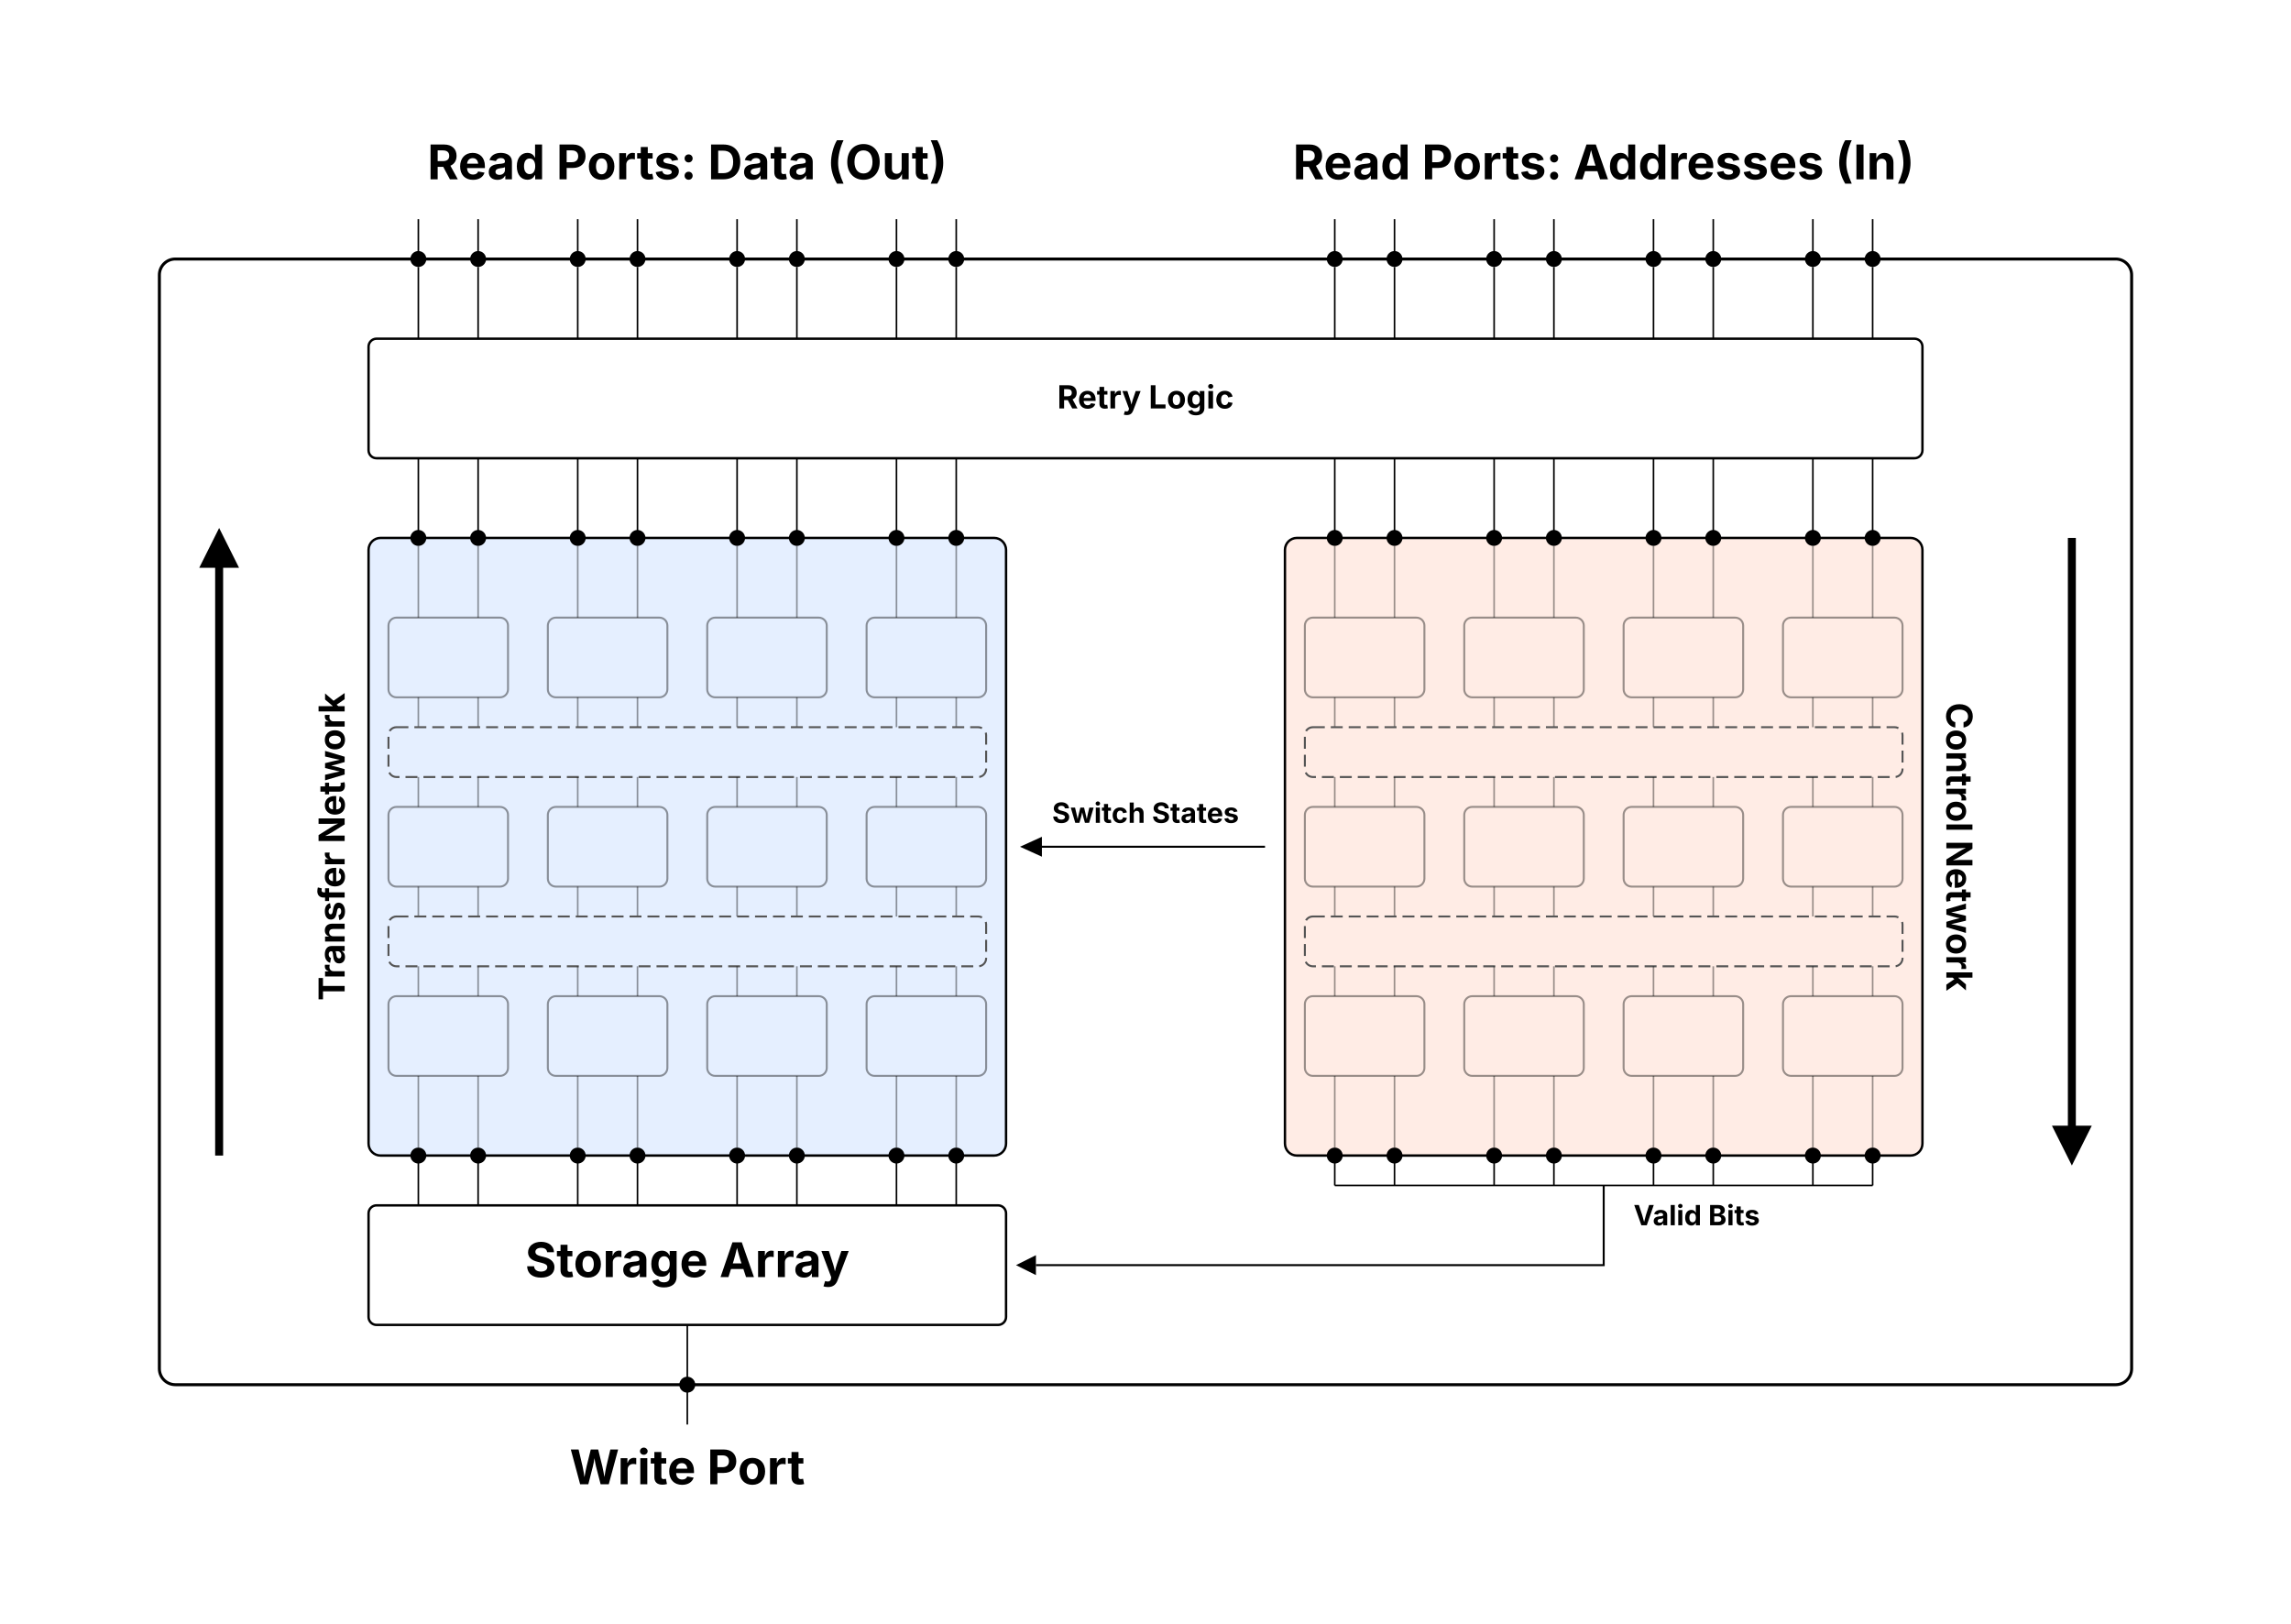
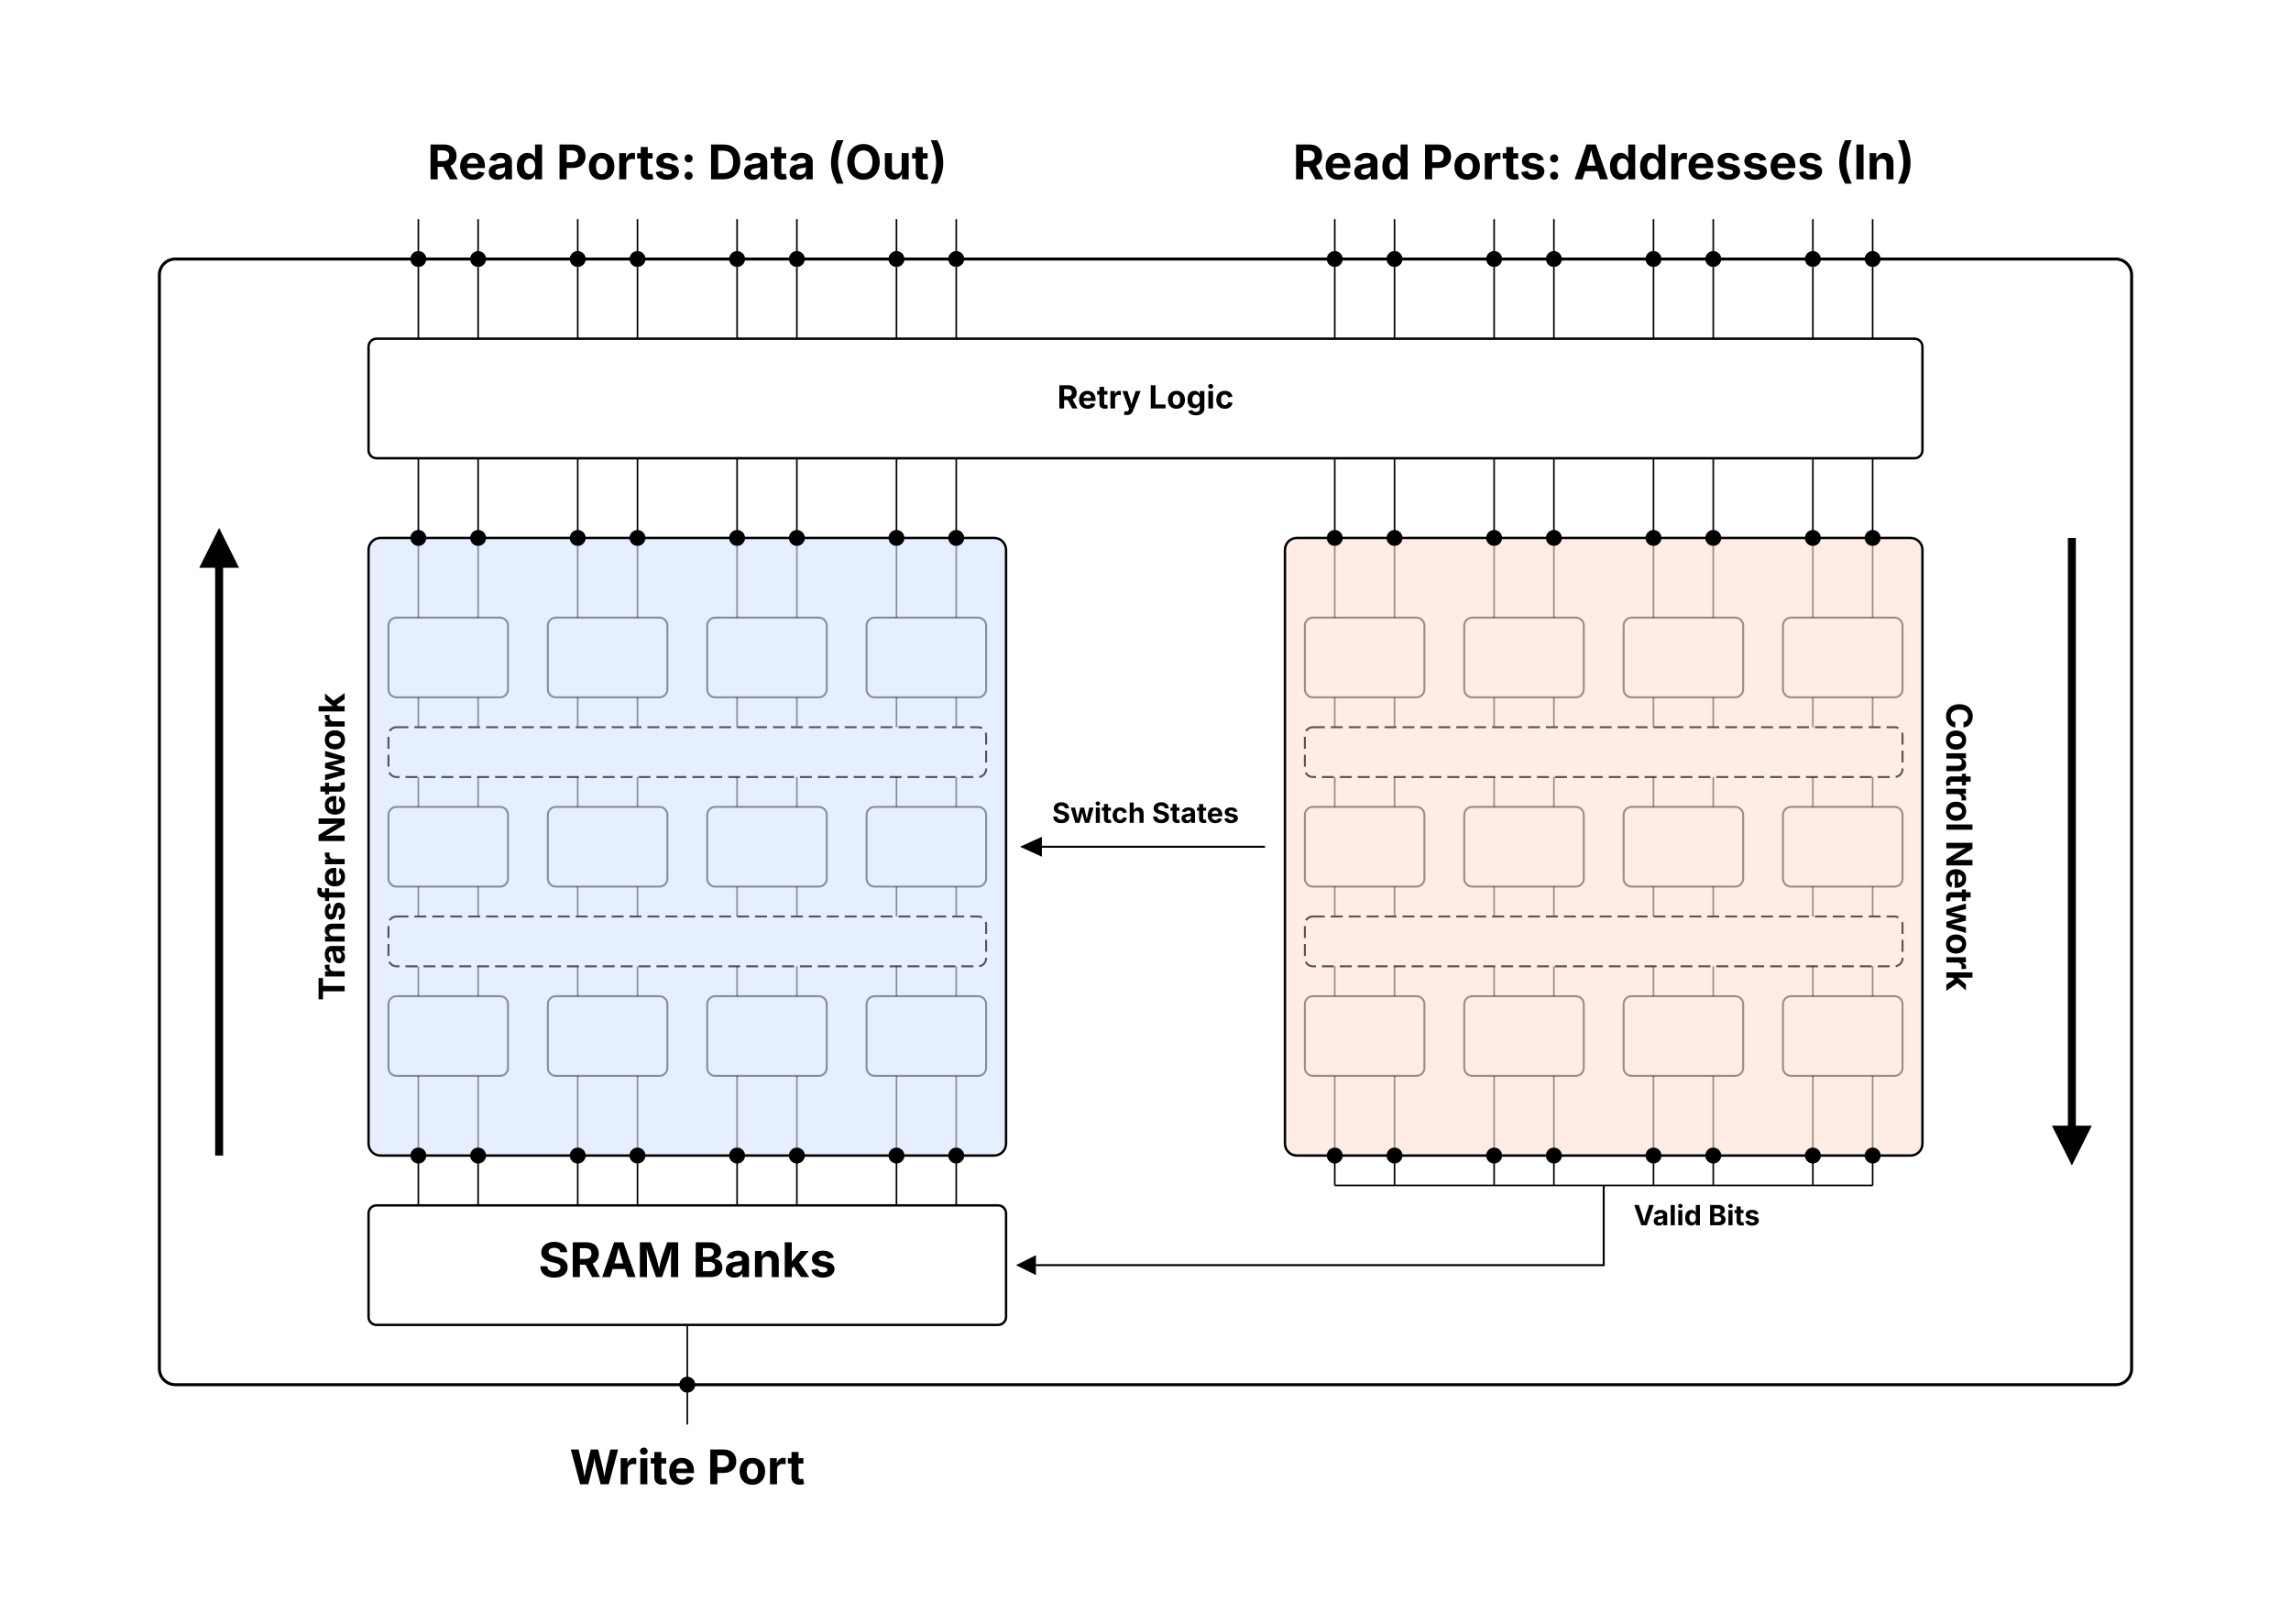
<svg xmlns="http://www.w3.org/2000/svg" viewBox="0 0 1150 815" width="1150" height="815">
  <style>
    .boundary { fill: none; stroke: #000; stroke-width: 1.2; }
    .system-boundary { fill: none; stroke: #000; stroke-width: 1.5; }
    .switch { fill: none; stroke: #000; stroke-width: 1; }
    .line { fill: none; stroke: #000; stroke-width: 0.8; }
    .node { fill: #000; }
    .label { font-family: system-ui, -apple-system, sans-serif; font-size: 11px; fill: #000; }
    .shuffle-region { fill: none; stroke: #555; stroke-width: 1; stroke-dasharray: 6,3; }
    .storage-box { fill: none; stroke: #000; stroke-width: 1.2; }
    .title-label { font-family: system-ui, -apple-system, sans-serif; font-size: 24px; fill: #000; font-weight: bold; }
    .arrow-line { fill: none; stroke: #000; stroke-width: 4; }
    .conn-arrow-line { fill: none; stroke: #000; stroke-width: 1; }
    .arrowhead { fill: #000; }
    .conn-arrowhead { fill: #000; }
    .arrow-label { font-family: system-ui, -apple-system, sans-serif; font-size: 14px; fill: #000; font-weight: bold; }
    .network-label { font-family: system-ui, -apple-system, sans-serif; font-size: 18px; fill: #000; font-weight: bold; }
    .box-label { font-family: system-ui, -apple-system, sans-serif; font-size: 16px; fill: #000; font-weight: bold; }
  </style>
  <rect class="system-boundary" x="80" y="130" width="990" height="565" rx="8" />
  <text class="title-label" x="345.0" y="90" text-anchor="middle">Read Ports: Data (Out)</text>
  <text class="title-label" x="805.0" y="90" text-anchor="middle">Read Ports: Addresses (In)</text>
  <g id="external-data-io">
    <path class="line" d="M210,110 L210,130" />
    <path class="line" d="M240,110 L240,130" />
    <path class="line" d="M290,110 L290,130" />
    <path class="line" d="M320,110 L320,130" />
    <path class="line" d="M370,110 L370,130" />
    <path class="line" d="M400,110 L400,130" />
    <path class="line" d="M450,110 L450,130" />
    <path class="line" d="M480,110 L480,130" />
  </g>
  <g id="external-address-io">
    <path class="line" d="M670,110 L670,130" />
    <path class="line" d="M700,110 L700,130" />
    <path class="line" d="M750,110 L750,130" />
    <path class="line" d="M780,110 L780,130" />
    <path class="line" d="M830,110 L830,130" />
    <path class="line" d="M860,110 L860,130" />
    <path class="line" d="M910,110 L910,130" />
    <path class="line" d="M940,110 L940,130" />
  </g>
  <g id="system-data-inputs">
    <circle class="node" cx="210" cy="130" r="4" />
    <circle class="node" cx="240" cy="130" r="4" />
    <circle class="node" cx="290" cy="130" r="4" />
    <circle class="node" cx="320" cy="130" r="4" />
    <circle class="node" cx="370" cy="130" r="4" />
    <circle class="node" cx="400" cy="130" r="4" />
    <circle class="node" cx="450" cy="130" r="4" />
    <circle class="node" cx="480" cy="130" r="4" />
  </g>
  <g id="system-address-inputs">
    <circle class="node" cx="670" cy="130" r="4" />
    <circle class="node" cx="700" cy="130" r="4" />
    <circle class="node" cx="750" cy="130" r="4" />
    <circle class="node" cx="780" cy="130" r="4" />
    <circle class="node" cx="830" cy="130" r="4" />
    <circle class="node" cx="860" cy="130" r="4" />
    <circle class="node" cx="910" cy="130" r="4" />
    <circle class="node" cx="940" cy="130" r="4" />
  </g>
  <rect class="storage-box" x="185" y="170.0" width="780" height="60" rx="4" />
  <text class="box-label" x="575.0" y="205.0" text-anchor="middle">Retry Logic</text>
  <g id="data-to-retry">
    <path class="line" d="M210,134 L210,170.0" />
    <path class="line" d="M240,134 L240,170.0" />
    <path class="line" d="M290,134 L290,170.0" />
    <path class="line" d="M320,134 L320,170.0" />
    <path class="line" d="M370,134 L370,170.0" />
    <path class="line" d="M400,134 L400,170.0" />
    <path class="line" d="M450,134 L450,170.0" />
    <path class="line" d="M480,134 L480,170.0" />
  </g>
  <g id="address-to-retry">
    <path class="line" d="M670,134 L670,170.0" />
    <path class="line" d="M700,134 L700,170.0" />
    <path class="line" d="M750,134 L750,170.0" />
    <path class="line" d="M780,134 L780,170.0" />
    <path class="line" d="M830,134 L830,170.0" />
    <path class="line" d="M860,134 L860,170.0" />
    <path class="line" d="M910,134 L910,170.0" />
    <path class="line" d="M940,134 L940,170.0" />
  </g>
  <g id="data-connections">
    <path class="line" d="M210,230.0 L210,270" />
    <path class="line" d="M240,230.0 L240,270" />
    <path class="line" d="M290,230.0 L290,270" />
    <path class="line" d="M320,230.0 L320,270" />
    <path class="line" d="M370,230.0 L370,270" />
    <path class="line" d="M400,230.0 L400,270" />
    <path class="line" d="M450,230.0 L450,270" />
    <path class="line" d="M480,230.0 L480,270" />
  </g>
  <g id="address-connections">
    <path class="line" d="M670,230.0 L670,270" />
    <path class="line" d="M700,230.0 L700,270" />
    <path class="line" d="M750,230.0 L750,270" />
    <path class="line" d="M780,230.0 L780,270" />
    <path class="line" d="M830,230.0 L830,270" />
    <path class="line" d="M860,230.0 L860,270" />
    <path class="line" d="M910,230.0 L910,270" />
    <path class="line" d="M940,230.0 L940,270" />
  </g>
  <rect x="185" y="270" width="320" height="310" rx="6" fill="rgba(180, 210, 255, 0.35)" stroke="none" />
  <rect class="boundary" x="185" y="270" width="320" height="310" rx="6" />
  <g id="left-inputs">
    <circle class="node" cx="210" cy="270" r="4" />
    <circle class="node" cx="240" cy="270" r="4" />
    <circle class="node" cx="290" cy="270" r="4" />
    <circle class="node" cx="320" cy="270" r="4" />
    <circle class="node" cx="370" cy="270" r="4" />
    <circle class="node" cx="400" cy="270" r="4" />
    <circle class="node" cx="450" cy="270" r="4" />
    <circle class="node" cx="480" cy="270" r="4" />
  </g>
  <g id="left-input-wires" opacity="0.4">
    <path class="line" d="M210,274 L210,310" />
    <path class="line" d="M240,274 L240,310" />
    <path class="line" d="M290,274 L290,310" />
    <path class="line" d="M320,274 L320,310" />
    <path class="line" d="M370,274 L370,310" />
    <path class="line" d="M400,274 L400,310" />
    <path class="line" d="M450,274 L450,310" />
    <path class="line" d="M480,274 L480,310" />
  </g>
  <g id="left-stage1" opacity="0.4">
    <rect class="switch" x="195" y="310" width="60" height="40" rx="4" />
    <rect class="switch" x="275" y="310" width="60" height="40" rx="4" />
    <rect class="switch" x="355" y="310" width="60" height="40" rx="4" />
    <rect class="switch" x="435" y="310" width="60" height="40" rx="4" />
  </g>
  <g id="left-stage1-to-shuffle" opacity="0.4">
    <path class="line" d="M210,350 L210,365" />
    <path class="line" d="M240,350 L240,365" />
    <path class="line" d="M290,350 L290,365" />
    <path class="line" d="M320,350 L320,365" />
    <path class="line" d="M370,350 L370,365" />
    <path class="line" d="M400,350 L400,365" />
    <path class="line" d="M450,350 L450,365" />
    <path class="line" d="M480,350 L480,365" />
  </g>
  <rect class="shuffle-region" x="195" y="365" width="300" height="25" rx="4" />
  <g id="left-shuffle-to-stage2" opacity="0.4">
    <path class="line" d="M210,390 L210,405" />
    <path class="line" d="M240,390 L240,405" />
    <path class="line" d="M290,390 L290,405" />
    <path class="line" d="M320,390 L320,405" />
    <path class="line" d="M370,390 L370,405" />
    <path class="line" d="M400,390 L400,405" />
    <path class="line" d="M450,390 L450,405" />
    <path class="line" d="M480,390 L480,405" />
  </g>
  <g id="left-stage2" opacity="0.4">
    <rect class="switch" x="195" y="405" width="60" height="40" rx="4" />
    <rect class="switch" x="275" y="405" width="60" height="40" rx="4" />
    <rect class="switch" x="355" y="405" width="60" height="40" rx="4" />
    <rect class="switch" x="435" y="405" width="60" height="40" rx="4" />
  </g>
  <g id="left-stage2-to-shuffle" opacity="0.4">
    <path class="line" d="M210,445 L210,460" />
    <path class="line" d="M240,445 L240,460" />
    <path class="line" d="M290,445 L290,460" />
    <path class="line" d="M320,445 L320,460" />
    <path class="line" d="M370,445 L370,460" />
    <path class="line" d="M400,445 L400,460" />
    <path class="line" d="M450,445 L450,460" />
    <path class="line" d="M480,445 L480,460" />
  </g>
  <rect class="shuffle-region" x="195" y="460" width="300" height="25" rx="4" />
  <g id="left-shuffle-to-stage3" opacity="0.4">
    <path class="line" d="M210,485 L210,500" />
    <path class="line" d="M240,485 L240,500" />
    <path class="line" d="M290,485 L290,500" />
    <path class="line" d="M320,485 L320,500" />
    <path class="line" d="M370,485 L370,500" />
    <path class="line" d="M400,485 L400,500" />
    <path class="line" d="M450,485 L450,500" />
    <path class="line" d="M480,485 L480,500" />
  </g>
  <g id="left-stage3" opacity="0.4">
    <rect class="switch" x="195" y="500" width="60" height="40" rx="4" />
    <rect class="switch" x="275" y="500" width="60" height="40" rx="4" />
    <rect class="switch" x="355" y="500" width="60" height="40" rx="4" />
    <rect class="switch" x="435" y="500" width="60" height="40" rx="4" />
  </g>
  <g id="left-output-wires" opacity="0.4">
    <path class="line" d="M210,540 L210,576" />
    <path class="line" d="M240,540 L240,576" />
    <path class="line" d="M290,540 L290,576" />
    <path class="line" d="M320,540 L320,576" />
    <path class="line" d="M370,540 L370,576" />
    <path class="line" d="M400,540 L400,576" />
    <path class="line" d="M450,540 L450,576" />
    <path class="line" d="M480,540 L480,576" />
  </g>
  <g id="left-outputs">
    <circle class="node" cx="210" cy="580" r="4" />
    <circle class="node" cx="240" cy="580" r="4" />
    <circle class="node" cx="290" cy="580" r="4" />
    <circle class="node" cx="320" cy="580" r="4" />
    <circle class="node" cx="370" cy="580" r="4" />
    <circle class="node" cx="400" cy="580" r="4" />
    <circle class="node" cx="450" cy="580" r="4" />
    <circle class="node" cx="480" cy="580" r="4" />
  </g>
  <rect x="645" y="270" width="320" height="310" rx="6" fill="rgba(255, 200, 180, 0.35)" stroke="none" />
  <rect class="boundary" x="645" y="270" width="320" height="310" rx="6" />
  <g id="right-inputs">
    <circle class="node" cx="670" cy="270" r="4" />
    <circle class="node" cx="700" cy="270" r="4" />
    <circle class="node" cx="750" cy="270" r="4" />
    <circle class="node" cx="780" cy="270" r="4" />
    <circle class="node" cx="830" cy="270" r="4" />
    <circle class="node" cx="860" cy="270" r="4" />
    <circle class="node" cx="910" cy="270" r="4" />
    <circle class="node" cx="940" cy="270" r="4" />
  </g>
  <g id="right-input-wires" opacity="0.4">
    <path class="line" d="M670,274 L670,310" />
    <path class="line" d="M700,274 L700,310" />
    <path class="line" d="M750,274 L750,310" />
    <path class="line" d="M780,274 L780,310" />
    <path class="line" d="M830,274 L830,310" />
    <path class="line" d="M860,274 L860,310" />
    <path class="line" d="M910,274 L910,310" />
    <path class="line" d="M940,274 L940,310" />
  </g>
  <g id="right-stage1" opacity="0.4">
    <rect class="switch" x="655" y="310" width="60" height="40" rx="4" />
    <rect class="switch" x="735" y="310" width="60" height="40" rx="4" />
    <rect class="switch" x="815" y="310" width="60" height="40" rx="4" />
    <rect class="switch" x="895" y="310" width="60" height="40" rx="4" />
  </g>
  <g id="right-stage1-to-shuffle" opacity="0.4">
    <path class="line" d="M670,350 L670,365" />
    <path class="line" d="M700,350 L700,365" />
    <path class="line" d="M750,350 L750,365" />
    <path class="line" d="M780,350 L780,365" />
    <path class="line" d="M830,350 L830,365" />
    <path class="line" d="M860,350 L860,365" />
    <path class="line" d="M910,350 L910,365" />
    <path class="line" d="M940,350 L940,365" />
  </g>
  <rect class="shuffle-region" x="655" y="365" width="300" height="25" rx="4" />
  <g id="right-shuffle-to-stage2" opacity="0.4">
    <path class="line" d="M670,390 L670,405" />
    <path class="line" d="M700,390 L700,405" />
    <path class="line" d="M750,390 L750,405" />
    <path class="line" d="M780,390 L780,405" />
    <path class="line" d="M830,390 L830,405" />
    <path class="line" d="M860,390 L860,405" />
    <path class="line" d="M910,390 L910,405" />
    <path class="line" d="M940,390 L940,405" />
  </g>
  <g id="right-stage2" opacity="0.4">
    <rect class="switch" x="655" y="405" width="60" height="40" rx="4" />
    <rect class="switch" x="735" y="405" width="60" height="40" rx="4" />
    <rect class="switch" x="815" y="405" width="60" height="40" rx="4" />
    <rect class="switch" x="895" y="405" width="60" height="40" rx="4" />
  </g>
  <g id="right-stage2-to-shuffle" opacity="0.4">
    <path class="line" d="M670,445 L670,460" />
    <path class="line" d="M700,445 L700,460" />
    <path class="line" d="M750,445 L750,460" />
    <path class="line" d="M780,445 L780,460" />
    <path class="line" d="M830,445 L830,460" />
    <path class="line" d="M860,445 L860,460" />
    <path class="line" d="M910,445 L910,460" />
    <path class="line" d="M940,445 L940,460" />
  </g>
  <rect class="shuffle-region" x="655" y="460" width="300" height="25" rx="4" />
  <g id="right-shuffle-to-stage3" opacity="0.4">
    <path class="line" d="M670,485 L670,500" />
    <path class="line" d="M700,485 L700,500" />
    <path class="line" d="M750,485 L750,500" />
    <path class="line" d="M780,485 L780,500" />
    <path class="line" d="M830,485 L830,500" />
    <path class="line" d="M860,485 L860,500" />
    <path class="line" d="M910,485 L910,500" />
    <path class="line" d="M940,485 L940,500" />
  </g>
  <g id="right-stage3" opacity="0.4">
    <rect class="switch" x="655" y="500" width="60" height="40" rx="4" />
    <rect class="switch" x="735" y="500" width="60" height="40" rx="4" />
    <rect class="switch" x="815" y="500" width="60" height="40" rx="4" />
    <rect class="switch" x="895" y="500" width="60" height="40" rx="4" />
  </g>
  <g id="right-output-wires" opacity="0.4">
    <path class="line" d="M670,540 L670,576" />
    <path class="line" d="M700,540 L700,576" />
    <path class="line" d="M750,540 L750,576" />
    <path class="line" d="M780,540 L780,576" />
    <path class="line" d="M830,540 L830,576" />
    <path class="line" d="M860,540 L860,576" />
    <path class="line" d="M910,540 L910,576" />
    <path class="line" d="M940,540 L940,576" />
  </g>
  <g id="right-outputs">
    <circle class="node" cx="670" cy="580" r="4" />
    <circle class="node" cx="700" cy="580" r="4" />
    <circle class="node" cx="750" cy="580" r="4" />
    <circle class="node" cx="780" cy="580" r="4" />
    <circle class="node" cx="830" cy="580" r="4" />
    <circle class="node" cx="860" cy="580" r="4" />
    <circle class="node" cx="910" cy="580" r="4" />
    <circle class="node" cx="940" cy="580" r="4" />
  </g>
  <text class="network-label" x="173" y="425.0" text-anchor="middle" transform="rotate(-90 173 425.0)">Transfer Network</text>
  <text class="network-label" x="977" y="425.0" text-anchor="middle" transform="rotate(90 977 425.0)">Control Network</text>
  <path class="arrow-line" d="M110,580 L110,270" />
  <polygon class="arrowhead" points="110,265 100,285 120,285" />
  <path class="arrow-line" d="M1040,270 L1040,580" />
  <polygon class="arrowhead" points="1040,585 1030,565 1050,565" />
  <rect class="storage-box" x="185" y="605" width="320" height="60" rx="4" />
-   <text class="title-label" x="345.0" y="641.0" text-anchor="middle">Storage Array</text>
+   <text class="title-label" x="345.0" y="641.0" text-anchor="middle">SRAM Banks</text>
  <g id="storage-connections">
    <path class="line" d="M210,580 L210,605" />
    <path class="line" d="M240,580 L240,605" />
    <path class="line" d="M290,580 L290,605" />
    <path class="line" d="M320,580 L320,605" />
    <path class="line" d="M370,580 L370,605" />
    <path class="line" d="M400,580 L400,605" />
    <path class="line" d="M450,580 L450,605" />
    <path class="line" d="M480,580 L480,605" />
  </g>
  <path class="conn-arrow-line" d="M635,425.0 L515,425.0" />
  <polygon class="conn-arrowhead" points="512,425.0 523,420.0 523,430.0" />
  <text class="arrow-label" x="575.0" y="413.0" text-anchor="middle">Switch States</text>
  <path class="line" d="M670,595 L940,595" />
  <g id="valid-bits-stubs">
    <path class="line" d="M670,580 L670,595" />
    <path class="line" d="M700,580 L700,595" />
    <path class="line" d="M750,580 L750,595" />
    <path class="line" d="M780,580 L780,595" />
    <path class="line" d="M830,580 L830,595" />
    <path class="line" d="M860,580 L860,595" />
    <path class="line" d="M910,580 L910,595" />
    <path class="line" d="M940,580 L940,595" />
  </g>
  <path class="conn-arrow-line" d="M805.0,595 L805.0,635.0 L520,635.0" />
  <polygon class="conn-arrowhead" points="510,635.0 520,630.0 520,640.0" />
  <text class="arrow-label" x="820.0" y="615.0" text-anchor="start">Valid Bits</text>
  <path class="line" d="M345.0,695 L345.0,715" />
  <circle class="node" cx="345.0" cy="695" r="4" />
  <path class="line" d="M345.0,665 L345.0,695" />
  <text class="title-label" x="345.0" y="745" text-anchor="middle">Write Port</text>
</svg>
